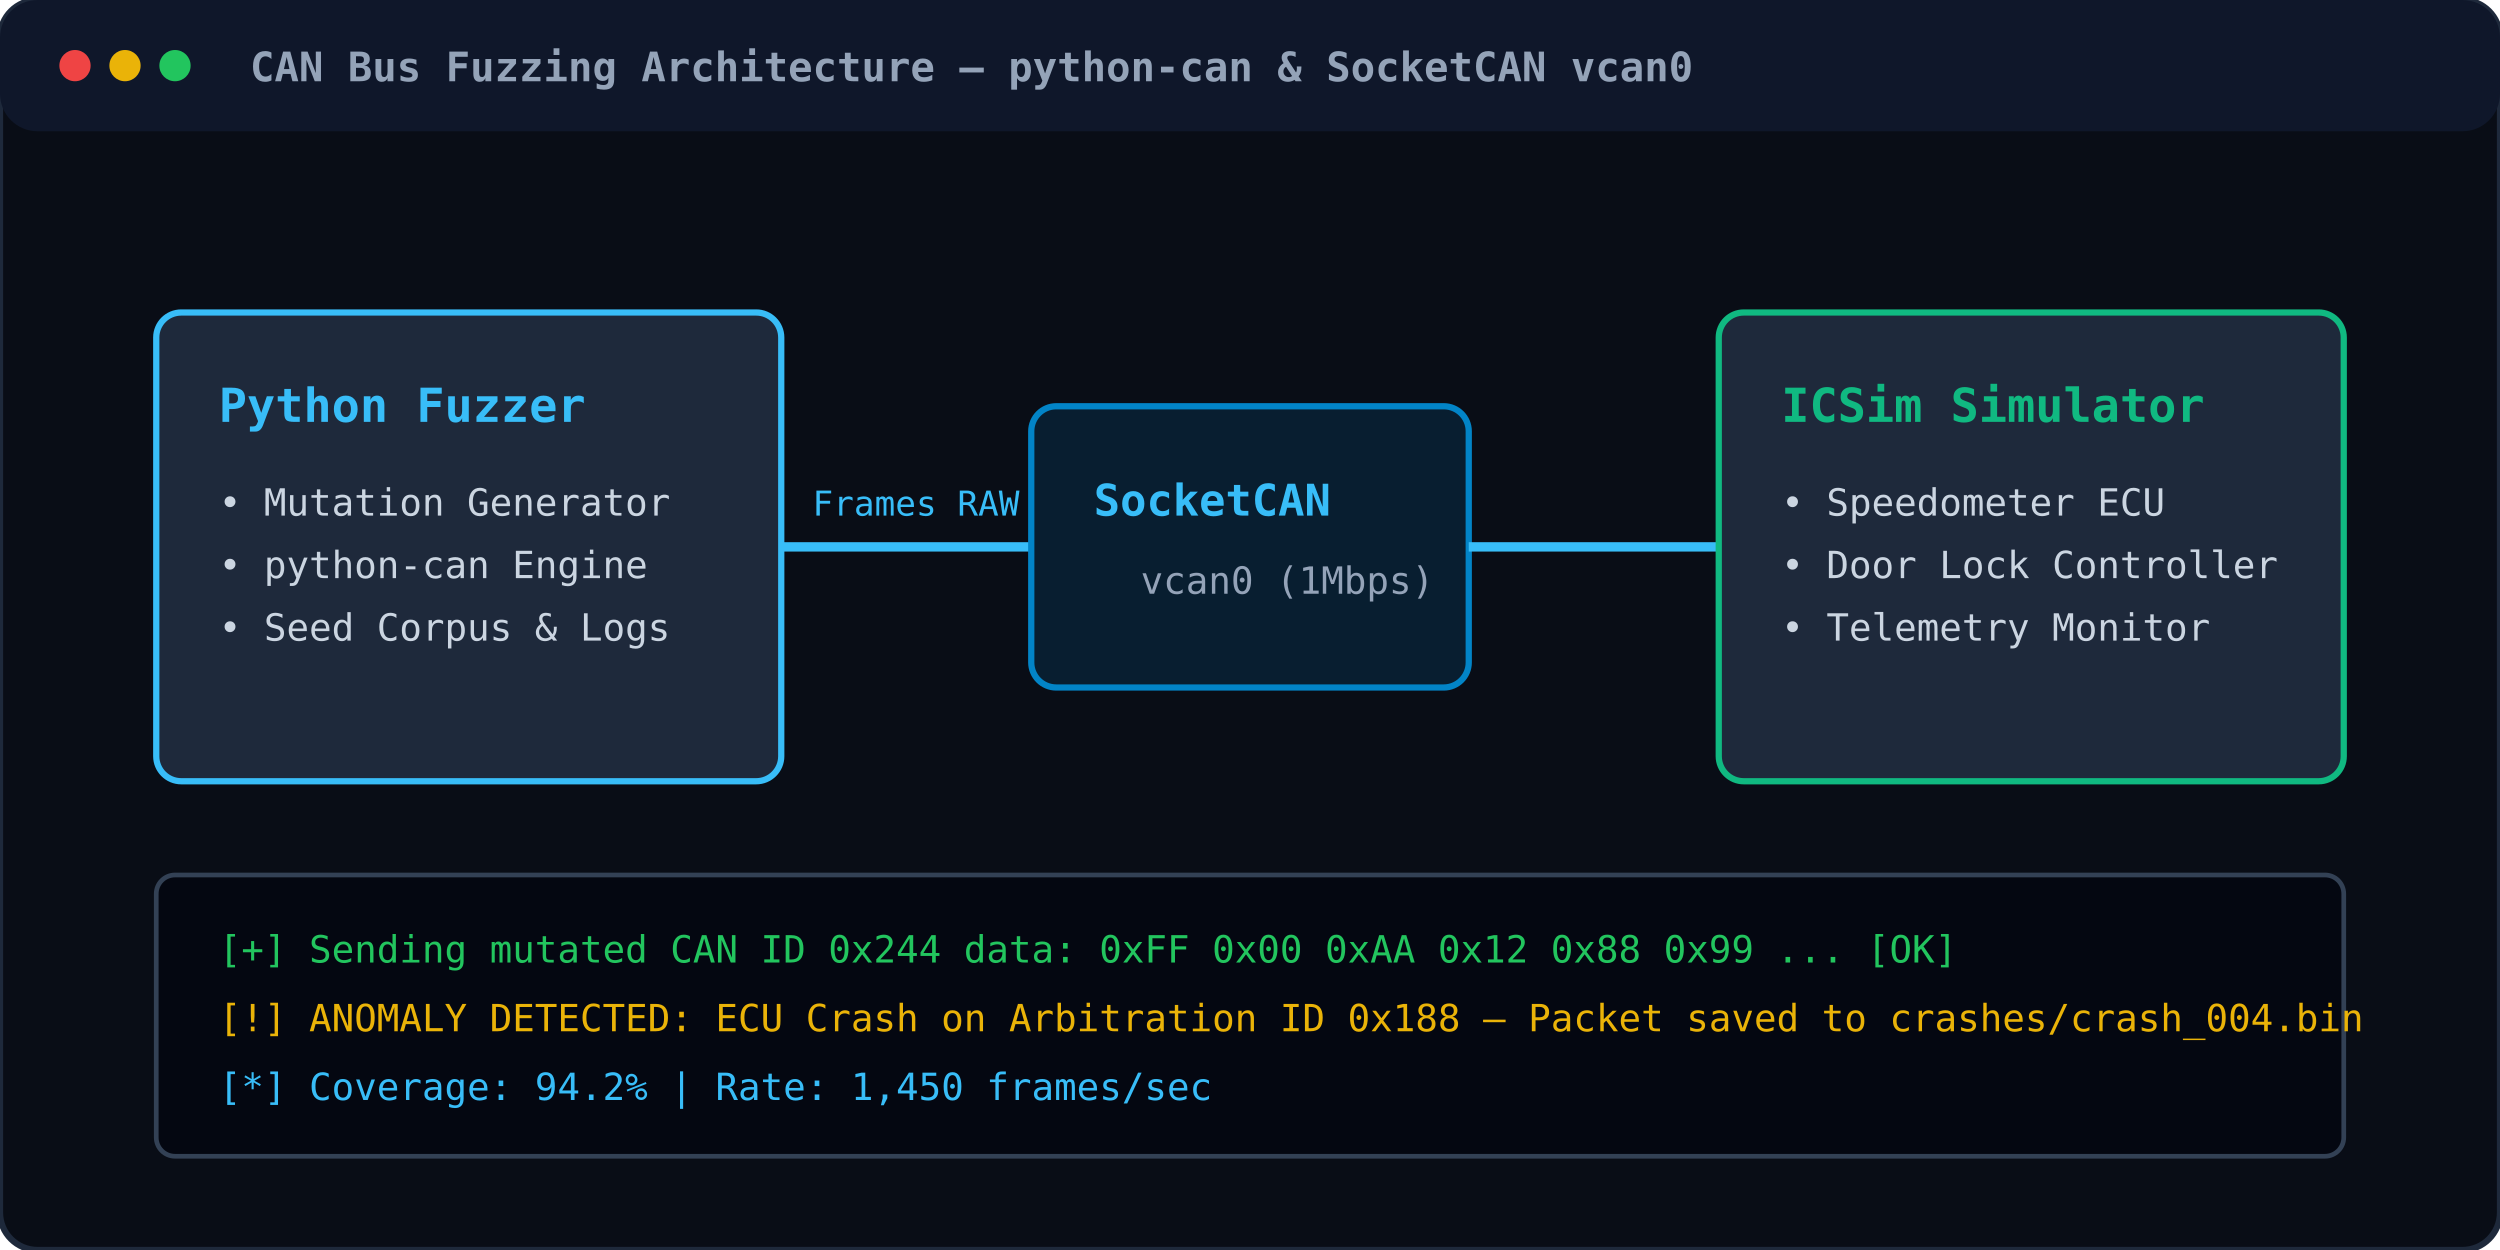
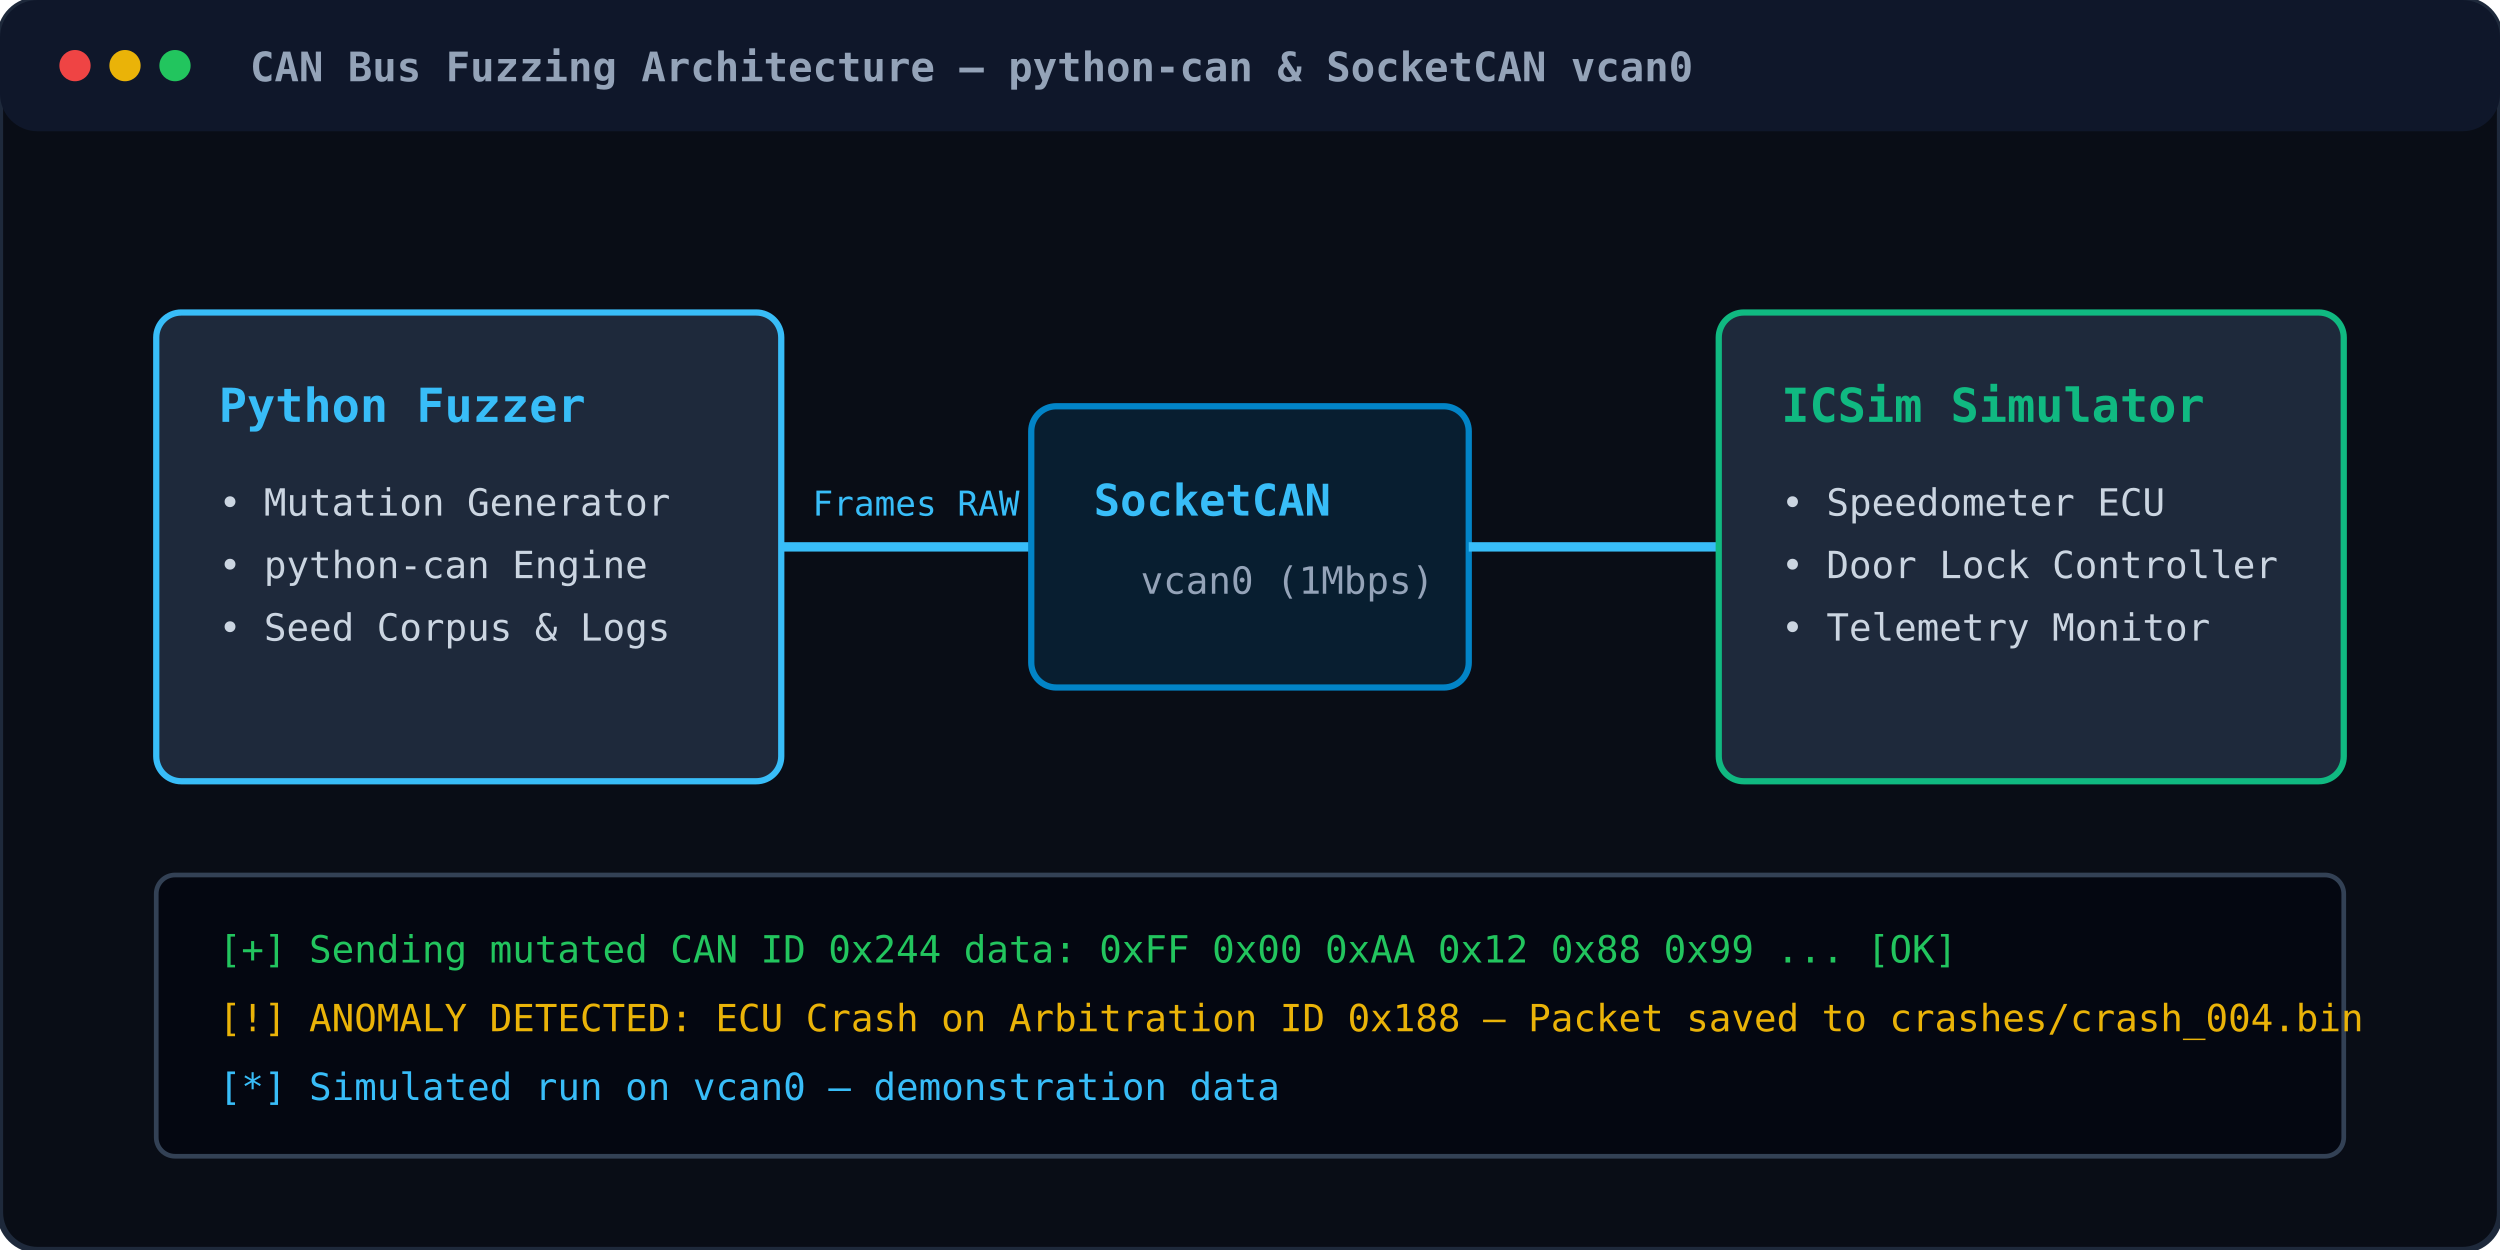
<svg xmlns="http://www.w3.org/2000/svg" viewBox="0 0 800 400" fill="none" width="800" height="400">
  <rect width="800" height="400" rx="12" fill="#090d16" stroke="#1e293b" stroke-width="2" />
  <rect x="0" y="0" width="800" height="42" fill="#0f172a" rx="12" />
  <circle cx="24" cy="21" r="5" fill="#ef4444" />
  <circle cx="40" cy="21" r="5" fill="#eab308" />
  <circle cx="56" cy="21" r="5" fill="#22c55e" />
  <text x="80" y="26" fill="#94a3b8" font-family="monospace" font-size="13" font-weight="600">CAN Bus Fuzzing Architecture — python-can &amp; SocketCAN vcan0</text>
  <rect x="50" y="100" width="200" height="150" rx="8" fill="#1e293b" stroke="#38bdf8" stroke-width="2" />
  <text x="70" y="135" fill="#38bdf8" font-family="monospace" font-size="15" font-weight="700">Python Fuzzer</text>
  <text x="70" y="165" fill="#cbd5e1" font-family="monospace" font-size="12">• Mutation Generator</text>
  <text x="70" y="185" fill="#cbd5e1" font-family="monospace" font-size="12">• python-can Engine</text>
  <text x="70" y="205" fill="#cbd5e1" font-family="monospace" font-size="12">• Seed Corpus &amp; Logs</text>
  <path d="M250 175 L330 175" stroke="#38bdf8" stroke-width="3" marker-end="url(#arrow)" />
  <text x="260" y="165" fill="#38bdf8" font-family="monospace" font-size="11">Frames RAW</text>
  <rect x="330" y="130" width="140" height="90" rx="8" fill="#0284c7" fill-opacity="0.15" stroke="#0284c7" stroke-width="2" />
  <text x="350" y="165" fill="#38bdf8" font-family="monospace" font-size="14" font-weight="700">SocketCAN</text>
  <text x="365" y="190" fill="#94a3b8" font-family="monospace" font-size="12">vcan0 (1Mbps)</text>
  <path d="M470 175 L550 175" stroke="#38bdf8" stroke-width="3" />
  <rect x="550" y="100" width="200" height="150" rx="8" fill="#1e293b" stroke="#10b981" stroke-width="2" />
  <text x="570" y="135" fill="#10b981" font-family="monospace" font-size="15" font-weight="700">ICSim Simulator</text>
  <text x="570" y="165" fill="#cbd5e1" font-family="monospace" font-size="12">• Speedometer ECU</text>
  <text x="570" y="185" fill="#cbd5e1" font-family="monospace" font-size="12">• Door Lock Controller</text>
  <text x="570" y="205" fill="#cbd5e1" font-family="monospace" font-size="12">• Telemetry Monitor</text>
  <rect x="50" y="280" width="700" height="90" rx="6" fill="#040711" stroke="#334155" stroke-width="1.5" />
  <text x="70" y="308" fill="#22c55e" font-family="monospace" font-size="12">[+] Sending mutated CAN ID 0x244 data: 0xFF 0x00 0xAA 0x12 0x88 0x99 ... [OK]</text>
  <text x="70" y="330" fill="#eab308" font-family="monospace" font-size="12">[!] ANOMALY DETECTED: ECU Crash on Arbitration ID 0x188 — Packet saved to crashes/crash_004.bin</text>
-   <text x="70" y="352" fill="#38bdf8" font-family="monospace" font-size="12">[*] Coverage: 94.2% | Rate: 1,450 frames/sec</text>
+   <text x="70" y="352" fill="#38bdf8" font-family="monospace" font-size="12">[*] Simulated run on vcan0 — demonstration data</text>
</svg>
